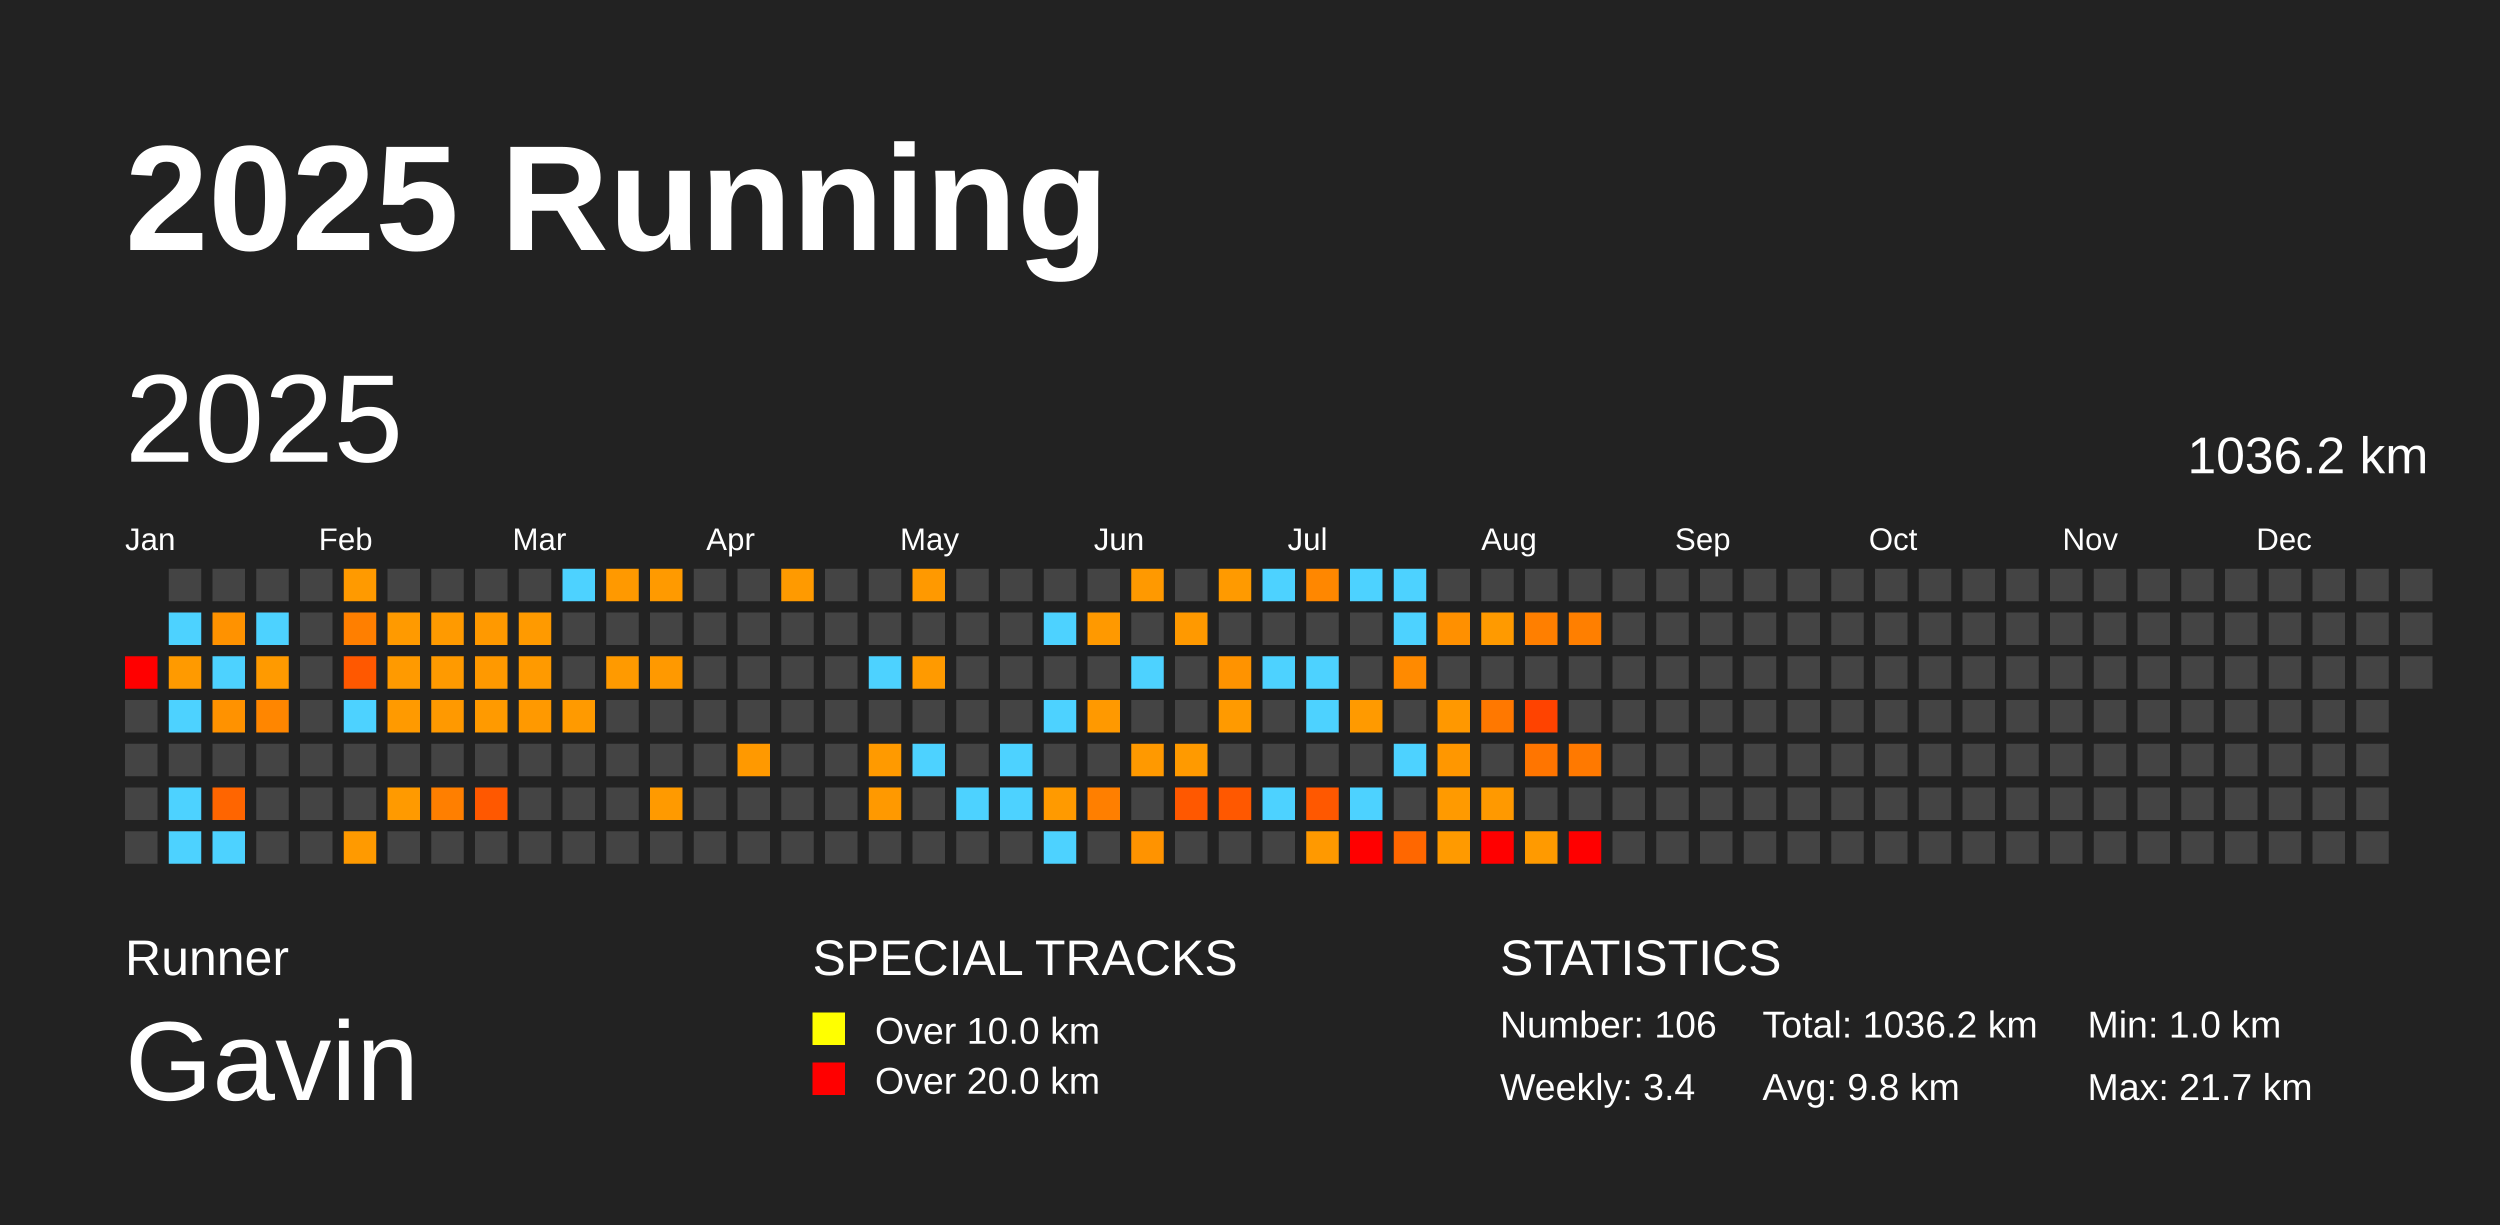
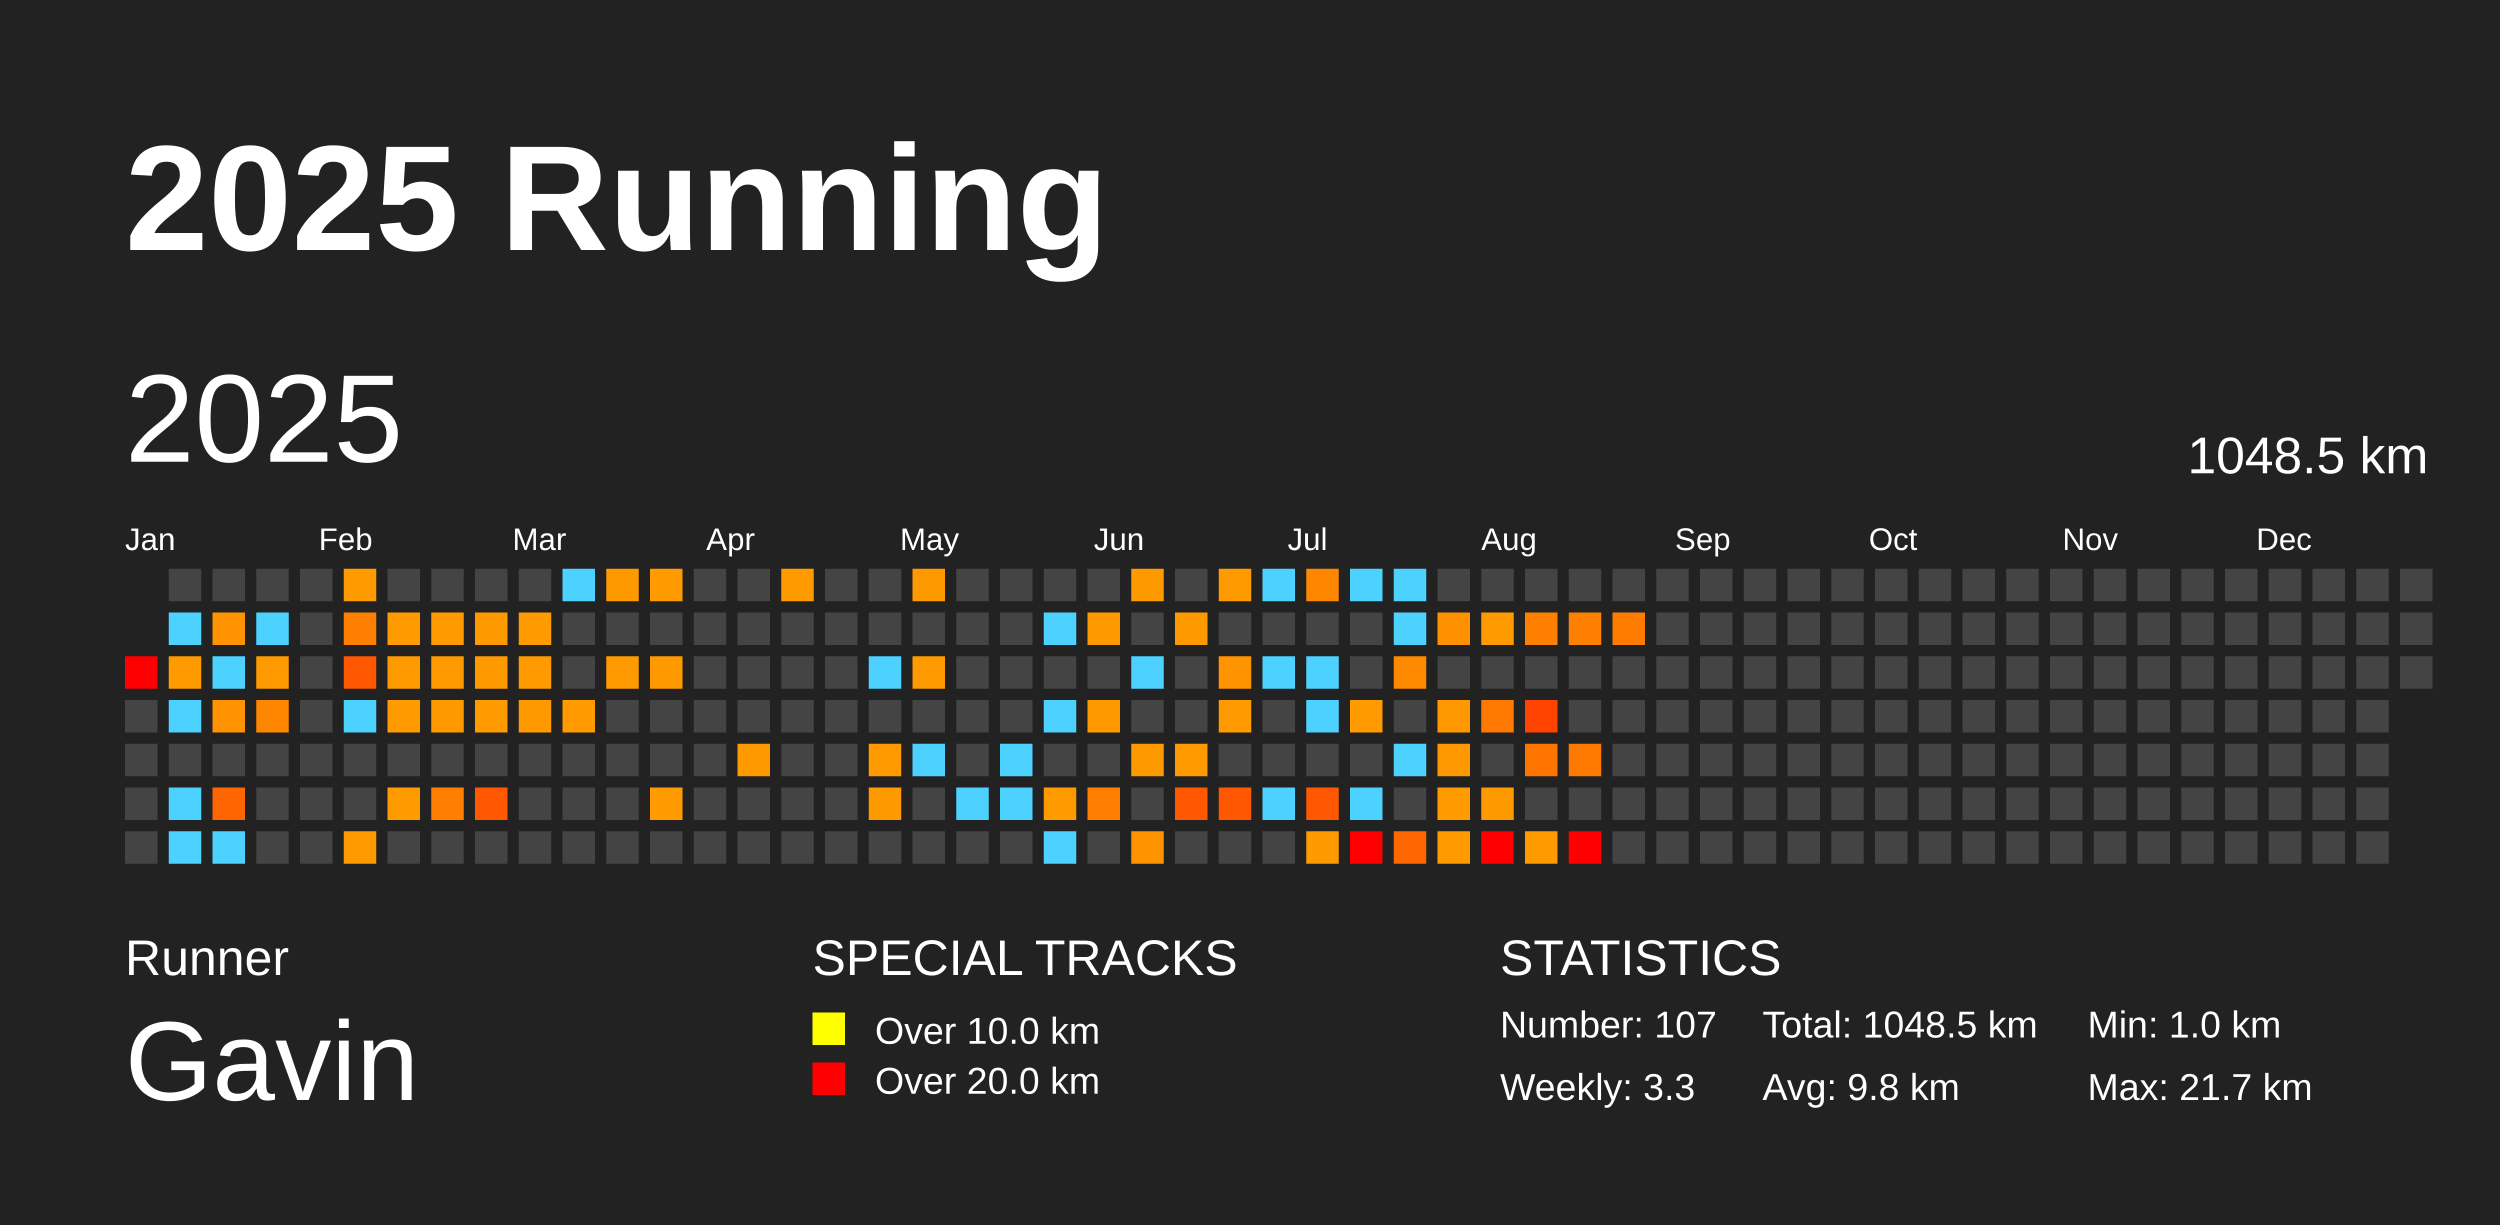
<svg xmlns="http://www.w3.org/2000/svg" baseProfile="full" height="98mm" version="1.1" viewBox="0,0,200,98" width="200mm">
  <defs />
  <rect fill="#222222" height="98" width="200" x="0" y="0" />
  <text fill="#FFFFFF" style="font-size:12px; font-family:Arial; font-weight:bold;" x="10" y="20">2025 Running</text>
  <text fill="#FFFFFF" style="font-size:4px; font-family:Arial" x="10" y="78">Runner</text>
  <text fill="#FFFFFF" style="font-size:9px; font-family:Arial" x="10" y="88">Gavin</text>
  <text fill="#FFFFFF" style="font-size:4px; font-family:Arial" x="65" y="78">SPECIAL TRACKS</text>
  <rect fill="yellow" height="2.6" width="2.6" x="65" y="81" />
  <text fill="#FFFFFF" style="font-size:3px; font-family:Arial" x="70" y="83.5">Over 10.0 km</text>
  <rect fill="red" height="2.6" width="2.6" x="65" y="85" />
  <text fill="#FFFFFF" style="font-size:3px; font-family:Arial" x="70" y="87.5">Over 20.0 km</text>
  <text fill="#FFFFFF" style="font-size:4px; font-family:Arial" x="120" y="78">STATISTICS</text>
-   <text fill="#FFFFFF" style="font-size:3px; font-family:Arial" x="120" y="83">Number: 106</text>
-   <text fill="#FFFFFF" style="font-size:3px; font-family:Arial" x="120" y="88">Weekly: 3.4</text>
-   <text fill="#FFFFFF" style="font-size:3px; font-family:Arial" x="141" y="83">Total: 1036.2 km</text>
+   <text fill="#FFFFFF" style="font-size:3px; font-family:Arial" x="120" y="83">Number: 107</text>
+   <text fill="#FFFFFF" style="font-size:3px; font-family:Arial" x="120" y="88">Weekly: 3.3</text>
+   <text fill="#FFFFFF" style="font-size:3px; font-family:Arial" x="141" y="83">Total: 1048.5 km</text>
  <text fill="#FFFFFF" style="font-size:3px; font-family:Arial" x="141" y="88">Avg: 9.8 km</text>
  <text fill="#FFFFFF" style="font-size:3px; font-family:Arial" x="167" y="83">Min: 1.0 km</text>
  <text fill="#FFFFFF" style="font-size:3px; font-family:Arial" x="167" y="88">Max: 21.7 km</text>
  <text dominant-baseline="hanging" fill="#FFFFFF" style="font-size:10.0px; font-family:Arial;" x="10" y="30">2025</text>
-   <text dominant-baseline="hanging" fill="#FFFFFF" style="font-size:4.125px; font-family:Arial;" x="175" y="35">1036.2 km</text>
+   <text dominant-baseline="hanging" fill="#FFFFFF" style="font-size:4.125px; font-family:Arial;" x="175" y="35">1048.5 km</text>
  <text fill="#FFFFFF" style="font-size:2.5px; font-family:Arial" x="10.0" y="44">Jan</text>
  <text fill="#FFFFFF" style="font-size:2.5px; font-family:Arial" x="25.5" y="44">Feb</text>
  <text fill="#FFFFFF" style="font-size:2.5px; font-family:Arial" x="41.0" y="44">Mar</text>
  <text fill="#FFFFFF" style="font-size:2.5px; font-family:Arial" x="56.5" y="44">Apr</text>
  <text fill="#FFFFFF" style="font-size:2.5px; font-family:Arial" x="72.0" y="44">May</text>
  <text fill="#FFFFFF" style="font-size:2.5px; font-family:Arial" x="87.5" y="44">Jun</text>
  <text fill="#FFFFFF" style="font-size:2.5px; font-family:Arial" x="103.0" y="44">Jul</text>
  <text fill="#FFFFFF" style="font-size:2.5px; font-family:Arial" x="118.5" y="44">Aug</text>
  <text fill="#FFFFFF" style="font-size:2.5px; font-family:Arial" x="134.0" y="44">Sep</text>
  <text fill="#FFFFFF" style="font-size:2.5px; font-family:Arial" x="149.5" y="44">Oct</text>
  <text fill="#FFFFFF" style="font-size:2.5px; font-family:Arial" x="165.0" y="44">Nov</text>
  <text fill="#FFFFFF" style="font-size:2.5px; font-family:Arial" x="180.5" y="44">Dec</text>
  <rect fill="red" height="2.6" width="2.6" x="10.0" y="52.5" />
  <rect fill="#444444" height="2.6" width="2.6" x="10.0" y="56.0" />
  <rect fill="#444444" height="2.6" width="2.6" x="10.0" y="59.5" />
  <rect fill="#444444" height="2.6" width="2.6" x="10.0" y="63.0" />
  <rect fill="#444444" height="2.6" width="2.6" x="10.0" y="66.5" />
  <rect fill="#444444" height="2.6" width="2.6" x="13.5" y="45.5" />
  <rect fill="#4dd2ff" height="2.6" width="2.6" x="13.5" y="49.0" />
  <rect fill="#ff9a00" height="2.6" width="2.6" x="13.5" y="52.5" />
  <rect fill="#4dd2ff" height="2.6" width="2.6" x="13.5" y="56.0" />
  <rect fill="#444444" height="2.6" width="2.6" x="13.5" y="59.5" />
  <rect fill="#4dd2ff" height="2.6" width="2.6" x="13.5" y="63.0" />
  <rect fill="#4dd2ff" height="2.6" width="2.6" x="13.5" y="66.5" />
  <rect fill="#444444" height="2.6" width="2.6" x="17.0" y="45.5" />
  <rect fill="#ff9200" height="2.6" width="2.6" x="17.0" y="49.0" />
  <rect fill="#4dd2ff" height="2.6" width="2.6" x="17.0" y="52.5" />
  <rect fill="#ff9200" height="2.6" width="2.6" x="17.0" y="56.0" />
  <rect fill="#444444" height="2.6" width="2.6" x="17.0" y="59.5" />
  <rect fill="#ff6500" height="2.6" width="2.6" x="17.0" y="63.0" />
  <rect fill="#4dd2ff" height="2.6" width="2.6" x="17.0" y="66.5" />
  <rect fill="#444444" height="2.6" width="2.6" x="20.5" y="45.5" />
  <rect fill="#4dd2ff" height="2.6" width="2.6" x="20.5" y="49.0" />
  <rect fill="#ff9a00" height="2.6" width="2.6" x="20.5" y="52.5" />
  <rect fill="#ff8600" height="2.6" width="2.6" x="20.5" y="56.0" />
  <rect fill="#444444" height="2.6" width="2.6" x="20.5" y="59.5" />
  <rect fill="#444444" height="2.6" width="2.6" x="20.5" y="63.0" />
  <rect fill="#444444" height="2.6" width="2.6" x="20.5" y="66.5" />
  <rect fill="#444444" height="2.6" width="2.6" x="24.0" y="45.5" />
  <rect fill="#444444" height="2.6" width="2.6" x="24.0" y="49.0" />
  <rect fill="#444444" height="2.6" width="2.6" x="24.0" y="52.5" />
  <rect fill="#444444" height="2.6" width="2.6" x="24.0" y="56.0" />
  <rect fill="#444444" height="2.6" width="2.6" x="24.0" y="59.5" />
  <rect fill="#444444" height="2.6" width="2.6" x="24.0" y="63.0" />
  <rect fill="#444444" height="2.6" width="2.6" x="24.0" y="66.5" />
  <rect fill="#ff9a00" height="2.6" width="2.6" x="27.5" y="45.5" />
  <rect fill="#ff7f00" height="2.6" width="2.6" x="27.5" y="49.0" />
  <rect fill="#ff5800" height="2.6" width="2.6" x="27.5" y="52.5" />
  <rect fill="#4dd2ff" height="2.6" width="2.6" x="27.5" y="56.0" />
  <rect fill="#444444" height="2.6" width="2.6" x="27.5" y="59.5" />
  <rect fill="#444444" height="2.6" width="2.6" x="27.5" y="63.0" />
  <rect fill="#ff9a00" height="2.6" width="2.6" x="27.5" y="66.5" />
  <rect fill="#444444" height="2.6" width="2.6" x="31.0" y="45.5" />
  <rect fill="#ff9a00" height="2.6" width="2.6" x="31.0" y="49.0" />
  <rect fill="#ff9a00" height="2.6" width="2.6" x="31.0" y="52.5" />
  <rect fill="#ff9a00" height="2.6" width="2.6" x="31.0" y="56.0" />
  <rect fill="#444444" height="2.6" width="2.6" x="31.0" y="59.5" />
  <rect fill="#ff9a00" height="2.6" width="2.6" x="31.0" y="63.0" />
  <rect fill="#444444" height="2.6" width="2.6" x="31.0" y="66.5" />
  <rect fill="#444444" height="2.6" width="2.6" x="34.5" y="45.5" />
  <rect fill="#ff9a00" height="2.6" width="2.6" x="34.5" y="49.0" />
  <rect fill="#ff9a00" height="2.6" width="2.6" x="34.5" y="52.5" />
  <rect fill="#ff9900" height="2.6" width="2.6" x="34.5" y="56.0" />
  <rect fill="#444444" height="2.6" width="2.6" x="34.5" y="59.5" />
  <rect fill="#ff7f00" height="2.6" width="2.6" x="34.5" y="63.0" />
  <rect fill="#444444" height="2.6" width="2.6" x="34.5" y="66.5" />
  <rect fill="#444444" height="2.6" width="2.6" x="38.0" y="45.5" />
  <rect fill="#ff9900" height="2.6" width="2.6" x="38.0" y="49.0" />
  <rect fill="#ff9900" height="2.6" width="2.6" x="38.0" y="52.5" />
  <rect fill="#ff9a00" height="2.6" width="2.6" x="38.0" y="56.0" />
  <rect fill="#444444" height="2.6" width="2.6" x="38.0" y="59.5" />
  <rect fill="#ff5800" height="2.6" width="2.6" x="38.0" y="63.0" />
  <rect fill="#444444" height="2.6" width="2.6" x="38.0" y="66.5" />
  <rect fill="#444444" height="2.6" width="2.6" x="41.5" y="45.5" />
  <rect fill="#ff9a00" height="2.6" width="2.6" x="41.5" y="49.0" />
  <rect fill="#ff9a00" height="2.6" width="2.6" x="41.5" y="52.5" />
  <rect fill="#ff9900" height="2.6" width="2.6" x="41.5" y="56.0" />
  <rect fill="#444444" height="2.6" width="2.6" x="41.5" y="59.5" />
  <rect fill="#444444" height="2.6" width="2.6" x="41.5" y="63.0" />
  <rect fill="#444444" height="2.6" width="2.6" x="41.5" y="66.5" />
  <rect fill="#4dd2ff" height="2.6" width="2.6" x="45.0" y="45.5" />
  <rect fill="#444444" height="2.6" width="2.6" x="45.0" y="49.0" />
  <rect fill="#444444" height="2.6" width="2.6" x="45.0" y="52.5" />
  <rect fill="#ff9a00" height="2.6" width="2.6" x="45.0" y="56.0" />
  <rect fill="#444444" height="2.6" width="2.6" x="45.0" y="59.5" />
  <rect fill="#444444" height="2.6" width="2.6" x="45.0" y="63.0" />
  <rect fill="#444444" height="2.6" width="2.6" x="45.0" y="66.5" />
  <rect fill="#ff9900" height="2.6" width="2.6" x="48.5" y="45.5" />
  <rect fill="#444444" height="2.6" width="2.6" x="48.5" y="49.0" />
  <rect fill="#ff9a00" height="2.6" width="2.6" x="48.5" y="52.5" />
  <rect fill="#444444" height="2.6" width="2.6" x="48.5" y="56.0" />
  <rect fill="#444444" height="2.6" width="2.6" x="48.5" y="59.5" />
  <rect fill="#444444" height="2.6" width="2.6" x="48.5" y="63.0" />
  <rect fill="#444444" height="2.6" width="2.6" x="48.5" y="66.5" />
  <rect fill="#ff9a00" height="2.6" width="2.6" x="52.0" y="45.5" />
  <rect fill="#444444" height="2.6" width="2.6" x="52.0" y="49.0" />
  <rect fill="#ff9900" height="2.6" width="2.6" x="52.0" y="52.5" />
  <rect fill="#444444" height="2.6" width="2.6" x="52.0" y="56.0" />
  <rect fill="#444444" height="2.6" width="2.6" x="52.0" y="59.5" />
  <rect fill="#ff9a00" height="2.6" width="2.6" x="52.0" y="63.0" />
  <rect fill="#444444" height="2.6" width="2.6" x="52.0" y="66.5" />
  <rect fill="#444444" height="2.6" width="2.6" x="55.5" y="45.5" />
  <rect fill="#444444" height="2.6" width="2.6" x="55.5" y="49.0" />
  <rect fill="#444444" height="2.6" width="2.6" x="55.5" y="52.5" />
  <rect fill="#444444" height="2.6" width="2.6" x="55.5" y="56.0" />
  <rect fill="#444444" height="2.6" width="2.6" x="55.5" y="59.5" />
  <rect fill="#444444" height="2.6" width="2.6" x="55.5" y="63.0" />
  <rect fill="#444444" height="2.6" width="2.6" x="55.5" y="66.5" />
  <rect fill="#444444" height="2.6" width="2.6" x="59.0" y="45.5" />
  <rect fill="#444444" height="2.6" width="2.6" x="59.0" y="49.0" />
  <rect fill="#444444" height="2.6" width="2.6" x="59.0" y="52.5" />
  <rect fill="#444444" height="2.6" width="2.6" x="59.0" y="56.0" />
  <rect fill="#ff9900" height="2.6" width="2.6" x="59.0" y="59.5" />
  <rect fill="#444444" height="2.6" width="2.6" x="59.0" y="63.0" />
  <rect fill="#444444" height="2.6" width="2.6" x="59.0" y="66.5" />
  <rect fill="#ff9a00" height="2.6" width="2.6" x="62.5" y="45.5" />
  <rect fill="#444444" height="2.6" width="2.6" x="62.5" y="49.0" />
  <rect fill="#444444" height="2.6" width="2.6" x="62.5" y="52.5" />
  <rect fill="#444444" height="2.6" width="2.6" x="62.5" y="56.0" />
  <rect fill="#444444" height="2.6" width="2.6" x="62.5" y="59.5" />
  <rect fill="#444444" height="2.6" width="2.6" x="62.5" y="63.0" />
  <rect fill="#444444" height="2.6" width="2.6" x="62.5" y="66.5" />
  <rect fill="#444444" height="2.6" width="2.6" x="66.0" y="45.5" />
  <rect fill="#444444" height="2.6" width="2.6" x="66.0" y="49.0" />
  <rect fill="#444444" height="2.6" width="2.6" x="66.0" y="52.5" />
  <rect fill="#444444" height="2.6" width="2.6" x="66.0" y="56.0" />
  <rect fill="#444444" height="2.6" width="2.6" x="66.0" y="59.5" />
  <rect fill="#444444" height="2.6" width="2.6" x="66.0" y="63.0" />
  <rect fill="#444444" height="2.6" width="2.6" x="66.0" y="66.5" />
  <rect fill="#444444" height="2.6" width="2.6" x="69.5" y="45.5" />
  <rect fill="#444444" height="2.6" width="2.6" x="69.5" y="49.0" />
  <rect fill="#4dd2ff" height="2.6" width="2.6" x="69.5" y="52.5" />
  <rect fill="#444444" height="2.6" width="2.6" x="69.5" y="56.0" />
  <rect fill="#ff9a00" height="2.6" width="2.6" x="69.5" y="59.5" />
  <rect fill="#ff9900" height="2.6" width="2.6" x="69.5" y="63.0" />
  <rect fill="#444444" height="2.6" width="2.6" x="69.5" y="66.5" />
  <rect fill="#ff9900" height="2.6" width="2.6" x="73.0" y="45.5" />
  <rect fill="#444444" height="2.6" width="2.6" x="73.0" y="49.0" />
  <rect fill="#ff9a00" height="2.6" width="2.6" x="73.0" y="52.5" />
  <rect fill="#444444" height="2.6" width="2.6" x="73.0" y="56.0" />
  <rect fill="#4dd2ff" height="2.6" width="2.6" x="73.0" y="59.5" />
  <rect fill="#444444" height="2.6" width="2.6" x="73.0" y="63.0" />
  <rect fill="#444444" height="2.6" width="2.6" x="73.0" y="66.5" />
  <rect fill="#444444" height="2.6" width="2.6" x="76.5" y="45.5" />
  <rect fill="#444444" height="2.6" width="2.6" x="76.5" y="49.0" />
  <rect fill="#444444" height="2.6" width="2.6" x="76.5" y="52.5" />
  <rect fill="#444444" height="2.6" width="2.6" x="76.5" y="56.0" />
  <rect fill="#444444" height="2.6" width="2.6" x="76.5" y="59.5" />
  <rect fill="#4dd2ff" height="2.6" width="2.6" x="76.5" y="63.0" />
  <rect fill="#444444" height="2.6" width="2.6" x="76.5" y="66.5" />
  <rect fill="#444444" height="2.6" width="2.6" x="80.0" y="45.5" />
  <rect fill="#444444" height="2.6" width="2.6" x="80.0" y="49.0" />
  <rect fill="#444444" height="2.6" width="2.6" x="80.0" y="52.5" />
  <rect fill="#444444" height="2.6" width="2.6" x="80.0" y="56.0" />
  <rect fill="#4dd2ff" height="2.6" width="2.6" x="80.0" y="59.5" />
  <rect fill="#4dd2ff" height="2.6" width="2.6" x="80.0" y="63.0" />
  <rect fill="#444444" height="2.6" width="2.6" x="80.0" y="66.5" />
  <rect fill="#444444" height="2.6" width="2.6" x="83.5" y="45.5" />
  <rect fill="#4dd2ff" height="2.6" width="2.6" x="83.5" y="49.0" />
  <rect fill="#444444" height="2.6" width="2.6" x="83.5" y="52.5" />
  <rect fill="#4dd2ff" height="2.6" width="2.6" x="83.5" y="56.0" />
  <rect fill="#444444" height="2.6" width="2.6" x="83.5" y="59.5" />
  <rect fill="#ff9a00" height="2.6" width="2.6" x="83.5" y="63.0" />
  <rect fill="#4dd2ff" height="2.6" width="2.6" x="83.5" y="66.5" />
  <rect fill="#444444" height="2.6" width="2.6" x="87.0" y="45.5" />
  <rect fill="#ff9900" height="2.6" width="2.6" x="87.0" y="49.0" />
  <rect fill="#444444" height="2.6" width="2.6" x="87.0" y="52.5" />
  <rect fill="#ff9900" height="2.6" width="2.6" x="87.0" y="56.0" />
  <rect fill="#444444" height="2.6" width="2.6" x="87.0" y="59.5" />
  <rect fill="#ff7f00" height="2.6" width="2.6" x="87.0" y="63.0" />
  <rect fill="#444444" height="2.6" width="2.6" x="87.0" y="66.5" />
  <rect fill="#ff9900" height="2.6" width="2.6" x="90.5" y="45.5" />
  <rect fill="#444444" height="2.6" width="2.6" x="90.5" y="49.0" />
  <rect fill="#4dd2ff" height="2.6" width="2.6" x="90.5" y="52.5" />
  <rect fill="#444444" height="2.6" width="2.6" x="90.5" y="56.0" />
  <rect fill="#ff9900" height="2.6" width="2.6" x="90.5" y="59.5" />
  <rect fill="#444444" height="2.6" width="2.6" x="90.5" y="63.0" />
  <rect fill="#ff9300" height="2.6" width="2.6" x="90.5" y="66.5" />
  <rect fill="#444444" height="2.6" width="2.6" x="94.0" y="45.5" />
  <rect fill="#ff9900" height="2.6" width="2.6" x="94.0" y="49.0" />
  <rect fill="#444444" height="2.6" width="2.6" x="94.0" y="52.5" />
  <rect fill="#444444" height="2.6" width="2.6" x="94.0" y="56.0" />
  <rect fill="#ff9a00" height="2.6" width="2.6" x="94.0" y="59.5" />
  <rect fill="#ff5800" height="2.6" width="2.6" x="94.0" y="63.0" />
  <rect fill="#444444" height="2.6" width="2.6" x="94.0" y="66.5" />
  <rect fill="#ff9a00" height="2.6" width="2.6" x="97.5" y="45.5" />
  <rect fill="#444444" height="2.6" width="2.6" x="97.5" y="49.0" />
  <rect fill="#ff9300" height="2.6" width="2.6" x="97.5" y="52.5" />
  <rect fill="#ff9a00" height="2.6" width="2.6" x="97.5" y="56.0" />
  <rect fill="#444444" height="2.6" width="2.6" x="97.5" y="59.5" />
  <rect fill="#ff5800" height="2.6" width="2.6" x="97.5" y="63.0" />
  <rect fill="#444444" height="2.6" width="2.6" x="97.5" y="66.5" />
  <rect fill="#4dd2ff" height="2.6" width="2.6" x="101.0" y="45.5" />
  <rect fill="#444444" height="2.6" width="2.6" x="101.0" y="49.0" />
  <rect fill="#4dd2ff" height="2.6" width="2.6" x="101.0" y="52.5" />
  <rect fill="#444444" height="2.6" width="2.6" x="101.0" y="56.0" />
  <rect fill="#444444" height="2.6" width="2.6" x="101.0" y="59.5" />
  <rect fill="#4dd2ff" height="2.6" width="2.6" x="101.0" y="63.0" />
  <rect fill="#444444" height="2.6" width="2.6" x="101.0" y="66.5" />
  <rect fill="#ff8700" height="2.6" width="2.6" x="104.5" y="45.5" />
  <rect fill="#444444" height="2.6" width="2.6" x="104.5" y="49.0" />
  <rect fill="#4dd2ff" height="2.6" width="2.6" x="104.5" y="52.5" />
  <rect fill="#4dd2ff" height="2.6" width="2.6" x="104.5" y="56.0" />
  <rect fill="#444444" height="2.6" width="2.6" x="104.5" y="59.5" />
  <rect fill="#ff5800" height="2.6" width="2.6" x="104.5" y="63.0" />
  <rect fill="#ff9900" height="2.6" width="2.6" x="104.5" y="66.5" />
  <rect fill="#4dd2ff" height="2.6" width="2.6" x="108.0" y="45.5" />
  <rect fill="#444444" height="2.6" width="2.6" x="108.0" y="49.0" />
  <rect fill="#444444" height="2.6" width="2.6" x="108.0" y="52.5" />
  <rect fill="#ff9a00" height="2.6" width="2.6" x="108.0" y="56.0" />
  <rect fill="#444444" height="2.6" width="2.6" x="108.0" y="59.5" />
  <rect fill="#4dd2ff" height="2.6" width="2.6" x="108.0" y="63.0" />
  <rect fill="red" height="2.6" width="2.6" x="108.0" y="66.5" />
  <rect fill="#4dd2ff" height="2.6" width="2.6" x="111.5" y="45.5" />
  <rect fill="#4dd2ff" height="2.6" width="2.6" x="111.5" y="49.0" />
  <rect fill="#ff8a00" height="2.6" width="2.6" x="111.5" y="52.5" />
  <rect fill="#444444" height="2.6" width="2.6" x="111.5" y="56.0" />
  <rect fill="#4dd2ff" height="2.6" width="2.6" x="111.5" y="59.5" />
  <rect fill="#444444" height="2.6" width="2.6" x="111.5" y="63.0" />
  <rect fill="#ff6700" height="2.6" width="2.6" x="111.5" y="66.5" />
  <rect fill="#444444" height="2.6" width="2.6" x="115.0" y="45.5" />
  <rect fill="#ff9000" height="2.6" width="2.6" x="115.0" y="49.0" />
  <rect fill="#444444" height="2.6" width="2.6" x="115.0" y="52.5" />
  <rect fill="#ff9800" height="2.6" width="2.6" x="115.0" y="56.0" />
  <rect fill="#ff9700" height="2.6" width="2.6" x="115.0" y="59.5" />
  <rect fill="#ff9a00" height="2.6" width="2.6" x="115.0" y="63.0" />
  <rect fill="#ff9a00" height="2.6" width="2.6" x="115.0" y="66.5" />
  <rect fill="#444444" height="2.6" width="2.6" x="118.5" y="45.5" />
  <rect fill="#ff9a00" height="2.6" width="2.6" x="118.5" y="49.0" />
  <rect fill="#444444" height="2.6" width="2.6" x="118.5" y="52.5" />
  <rect fill="#ff7800" height="2.6" width="2.6" x="118.5" y="56.0" />
  <rect fill="#444444" height="2.6" width="2.6" x="118.5" y="59.5" />
  <rect fill="#ff9900" height="2.6" width="2.6" x="118.5" y="63.0" />
  <rect fill="red" height="2.6" width="2.6" x="118.5" y="66.5" />
  <rect fill="#444444" height="2.6" width="2.6" x="122.0" y="45.5" />
  <rect fill="#ff7f00" height="2.6" width="2.6" x="122.0" y="49.0" />
  <rect fill="#444444" height="2.6" width="2.6" x="122.0" y="52.5" />
  <rect fill="#ff4300" height="2.6" width="2.6" x="122.0" y="56.0" />
  <rect fill="#ff7500" height="2.6" width="2.6" x="122.0" y="59.5" />
  <rect fill="#444444" height="2.6" width="2.6" x="122.0" y="63.0" />
  <rect fill="#ff9a00" height="2.6" width="2.6" x="122.0" y="66.5" />
  <rect fill="#444444" height="2.6" width="2.6" x="125.5" y="45.5" />
  <rect fill="#ff7f00" height="2.6" width="2.6" x="125.5" y="49.0" />
  <rect fill="#444444" height="2.6" width="2.6" x="125.5" y="52.5" />
  <rect fill="#444444" height="2.6" width="2.6" x="125.5" y="56.0" />
  <rect fill="#ff7900" height="2.6" width="2.6" x="125.5" y="59.5" />
  <rect fill="#444444" height="2.6" width="2.6" x="125.5" y="63.0" />
  <rect fill="red" height="2.6" width="2.6" x="125.5" y="66.5" />
  <rect fill="#444444" height="2.6" width="2.6" x="129.0" y="45.5" />
-   <rect fill="#444444" height="2.6" width="2.6" x="129.0" y="49.0" />
+   <rect fill="#ff7c00" height="2.6" width="2.6" x="129.0" y="49.0" />
  <rect fill="#444444" height="2.6" width="2.6" x="129.0" y="52.5" />
  <rect fill="#444444" height="2.6" width="2.6" x="129.0" y="56.0" />
  <rect fill="#444444" height="2.6" width="2.6" x="129.0" y="59.5" />
  <rect fill="#444444" height="2.6" width="2.6" x="129.0" y="63.0" />
  <rect fill="#444444" height="2.6" width="2.6" x="129.0" y="66.5" />
  <rect fill="#444444" height="2.6" width="2.6" x="132.5" y="45.5" />
  <rect fill="#444444" height="2.6" width="2.6" x="132.5" y="49.0" />
  <rect fill="#444444" height="2.6" width="2.6" x="132.5" y="52.5" />
  <rect fill="#444444" height="2.6" width="2.6" x="132.5" y="56.0" />
  <rect fill="#444444" height="2.6" width="2.6" x="132.5" y="59.5" />
  <rect fill="#444444" height="2.6" width="2.6" x="132.5" y="63.0" />
  <rect fill="#444444" height="2.6" width="2.6" x="132.5" y="66.5" />
  <rect fill="#444444" height="2.6" width="2.6" x="136.0" y="45.5" />
  <rect fill="#444444" height="2.6" width="2.6" x="136.0" y="49.0" />
  <rect fill="#444444" height="2.6" width="2.6" x="136.0" y="52.5" />
  <rect fill="#444444" height="2.6" width="2.6" x="136.0" y="56.0" />
  <rect fill="#444444" height="2.6" width="2.6" x="136.0" y="59.5" />
  <rect fill="#444444" height="2.6" width="2.6" x="136.0" y="63.0" />
  <rect fill="#444444" height="2.6" width="2.6" x="136.0" y="66.5" />
  <rect fill="#444444" height="2.6" width="2.6" x="139.5" y="45.5" />
  <rect fill="#444444" height="2.6" width="2.6" x="139.5" y="49.0" />
  <rect fill="#444444" height="2.6" width="2.6" x="139.5" y="52.5" />
  <rect fill="#444444" height="2.6" width="2.6" x="139.5" y="56.0" />
  <rect fill="#444444" height="2.6" width="2.6" x="139.5" y="59.5" />
  <rect fill="#444444" height="2.6" width="2.6" x="139.5" y="63.0" />
  <rect fill="#444444" height="2.6" width="2.6" x="139.5" y="66.5" />
  <rect fill="#444444" height="2.6" width="2.6" x="143.0" y="45.5" />
  <rect fill="#444444" height="2.6" width="2.6" x="143.0" y="49.0" />
  <rect fill="#444444" height="2.6" width="2.6" x="143.0" y="52.5" />
  <rect fill="#444444" height="2.6" width="2.6" x="143.0" y="56.0" />
  <rect fill="#444444" height="2.6" width="2.6" x="143.0" y="59.5" />
  <rect fill="#444444" height="2.6" width="2.6" x="143.0" y="63.0" />
  <rect fill="#444444" height="2.6" width="2.6" x="143.0" y="66.5" />
  <rect fill="#444444" height="2.6" width="2.6" x="146.5" y="45.5" />
  <rect fill="#444444" height="2.6" width="2.6" x="146.5" y="49.0" />
  <rect fill="#444444" height="2.6" width="2.6" x="146.5" y="52.5" />
  <rect fill="#444444" height="2.6" width="2.6" x="146.5" y="56.0" />
  <rect fill="#444444" height="2.6" width="2.6" x="146.5" y="59.5" />
  <rect fill="#444444" height="2.6" width="2.6" x="146.5" y="63.0" />
  <rect fill="#444444" height="2.6" width="2.6" x="146.5" y="66.5" />
  <rect fill="#444444" height="2.6" width="2.6" x="150.0" y="45.5" />
  <rect fill="#444444" height="2.6" width="2.6" x="150.0" y="49.0" />
  <rect fill="#444444" height="2.6" width="2.6" x="150.0" y="52.5" />
  <rect fill="#444444" height="2.6" width="2.6" x="150.0" y="56.0" />
  <rect fill="#444444" height="2.6" width="2.6" x="150.0" y="59.5" />
  <rect fill="#444444" height="2.6" width="2.6" x="150.0" y="63.0" />
  <rect fill="#444444" height="2.6" width="2.6" x="150.0" y="66.5" />
  <rect fill="#444444" height="2.6" width="2.6" x="153.5" y="45.5" />
  <rect fill="#444444" height="2.6" width="2.6" x="153.5" y="49.0" />
  <rect fill="#444444" height="2.6" width="2.6" x="153.5" y="52.5" />
  <rect fill="#444444" height="2.6" width="2.6" x="153.5" y="56.0" />
  <rect fill="#444444" height="2.6" width="2.6" x="153.5" y="59.5" />
  <rect fill="#444444" height="2.6" width="2.6" x="153.5" y="63.0" />
  <rect fill="#444444" height="2.6" width="2.6" x="153.5" y="66.5" />
  <rect fill="#444444" height="2.6" width="2.6" x="157.0" y="45.5" />
  <rect fill="#444444" height="2.6" width="2.6" x="157.0" y="49.0" />
  <rect fill="#444444" height="2.6" width="2.6" x="157.0" y="52.5" />
  <rect fill="#444444" height="2.6" width="2.6" x="157.0" y="56.0" />
  <rect fill="#444444" height="2.6" width="2.6" x="157.0" y="59.5" />
  <rect fill="#444444" height="2.6" width="2.6" x="157.0" y="63.0" />
  <rect fill="#444444" height="2.6" width="2.6" x="157.0" y="66.5" />
  <rect fill="#444444" height="2.6" width="2.6" x="160.5" y="45.5" />
  <rect fill="#444444" height="2.6" width="2.6" x="160.5" y="49.0" />
  <rect fill="#444444" height="2.6" width="2.6" x="160.5" y="52.5" />
  <rect fill="#444444" height="2.6" width="2.6" x="160.5" y="56.0" />
  <rect fill="#444444" height="2.6" width="2.6" x="160.5" y="59.5" />
  <rect fill="#444444" height="2.6" width="2.6" x="160.5" y="63.0" />
  <rect fill="#444444" height="2.6" width="2.6" x="160.5" y="66.5" />
  <rect fill="#444444" height="2.6" width="2.6" x="164.0" y="45.5" />
  <rect fill="#444444" height="2.6" width="2.6" x="164.0" y="49.0" />
  <rect fill="#444444" height="2.6" width="2.6" x="164.0" y="52.5" />
  <rect fill="#444444" height="2.6" width="2.6" x="164.0" y="56.0" />
  <rect fill="#444444" height="2.6" width="2.6" x="164.0" y="59.5" />
  <rect fill="#444444" height="2.6" width="2.6" x="164.0" y="63.0" />
  <rect fill="#444444" height="2.6" width="2.6" x="164.0" y="66.5" />
  <rect fill="#444444" height="2.6" width="2.6" x="167.5" y="45.5" />
  <rect fill="#444444" height="2.6" width="2.6" x="167.5" y="49.0" />
  <rect fill="#444444" height="2.6" width="2.6" x="167.5" y="52.5" />
  <rect fill="#444444" height="2.6" width="2.6" x="167.5" y="56.0" />
  <rect fill="#444444" height="2.6" width="2.6" x="167.5" y="59.5" />
  <rect fill="#444444" height="2.6" width="2.6" x="167.5" y="63.0" />
  <rect fill="#444444" height="2.6" width="2.6" x="167.5" y="66.5" />
  <rect fill="#444444" height="2.6" width="2.6" x="171.0" y="45.5" />
  <rect fill="#444444" height="2.6" width="2.6" x="171.0" y="49.0" />
  <rect fill="#444444" height="2.6" width="2.6" x="171.0" y="52.5" />
  <rect fill="#444444" height="2.6" width="2.6" x="171.0" y="56.0" />
  <rect fill="#444444" height="2.6" width="2.6" x="171.0" y="59.5" />
  <rect fill="#444444" height="2.6" width="2.6" x="171.0" y="63.0" />
  <rect fill="#444444" height="2.6" width="2.6" x="171.0" y="66.5" />
  <rect fill="#444444" height="2.6" width="2.6" x="174.5" y="45.5" />
  <rect fill="#444444" height="2.6" width="2.6" x="174.5" y="49.0" />
  <rect fill="#444444" height="2.6" width="2.6" x="174.5" y="52.5" />
  <rect fill="#444444" height="2.6" width="2.6" x="174.5" y="56.0" />
  <rect fill="#444444" height="2.6" width="2.6" x="174.5" y="59.5" />
  <rect fill="#444444" height="2.6" width="2.6" x="174.5" y="63.0" />
  <rect fill="#444444" height="2.6" width="2.6" x="174.5" y="66.5" />
  <rect fill="#444444" height="2.6" width="2.6" x="178.0" y="45.5" />
  <rect fill="#444444" height="2.6" width="2.6" x="178.0" y="49.0" />
  <rect fill="#444444" height="2.6" width="2.6" x="178.0" y="52.5" />
  <rect fill="#444444" height="2.6" width="2.6" x="178.0" y="56.0" />
  <rect fill="#444444" height="2.6" width="2.6" x="178.0" y="59.5" />
  <rect fill="#444444" height="2.6" width="2.6" x="178.0" y="63.0" />
  <rect fill="#444444" height="2.6" width="2.6" x="178.0" y="66.5" />
  <rect fill="#444444" height="2.6" width="2.6" x="181.5" y="45.5" />
  <rect fill="#444444" height="2.6" width="2.6" x="181.5" y="49.0" />
  <rect fill="#444444" height="2.6" width="2.6" x="181.5" y="52.5" />
  <rect fill="#444444" height="2.6" width="2.6" x="181.5" y="56.0" />
  <rect fill="#444444" height="2.6" width="2.6" x="181.5" y="59.5" />
  <rect fill="#444444" height="2.6" width="2.6" x="181.5" y="63.0" />
  <rect fill="#444444" height="2.6" width="2.6" x="181.5" y="66.5" />
  <rect fill="#444444" height="2.6" width="2.6" x="185.0" y="45.5" />
  <rect fill="#444444" height="2.6" width="2.6" x="185.0" y="49.0" />
  <rect fill="#444444" height="2.6" width="2.6" x="185.0" y="52.5" />
  <rect fill="#444444" height="2.6" width="2.6" x="185.0" y="56.0" />
  <rect fill="#444444" height="2.6" width="2.6" x="185.0" y="59.5" />
  <rect fill="#444444" height="2.6" width="2.6" x="185.0" y="63.0" />
  <rect fill="#444444" height="2.6" width="2.6" x="185.0" y="66.5" />
  <rect fill="#444444" height="2.6" width="2.6" x="188.5" y="45.5" />
  <rect fill="#444444" height="2.6" width="2.6" x="188.5" y="49.0" />
  <rect fill="#444444" height="2.6" width="2.6" x="188.5" y="52.5" />
  <rect fill="#444444" height="2.6" width="2.6" x="188.5" y="56.0" />
  <rect fill="#444444" height="2.6" width="2.6" x="188.5" y="59.5" />
  <rect fill="#444444" height="2.6" width="2.6" x="188.5" y="63.0" />
  <rect fill="#444444" height="2.6" width="2.6" x="188.5" y="66.5" />
  <rect fill="#444444" height="2.6" width="2.6" x="192.0" y="45.5" />
  <rect fill="#444444" height="2.6" width="2.6" x="192.0" y="49.0" />
  <rect fill="#444444" height="2.6" width="2.6" x="192.0" y="52.5" />
</svg>
